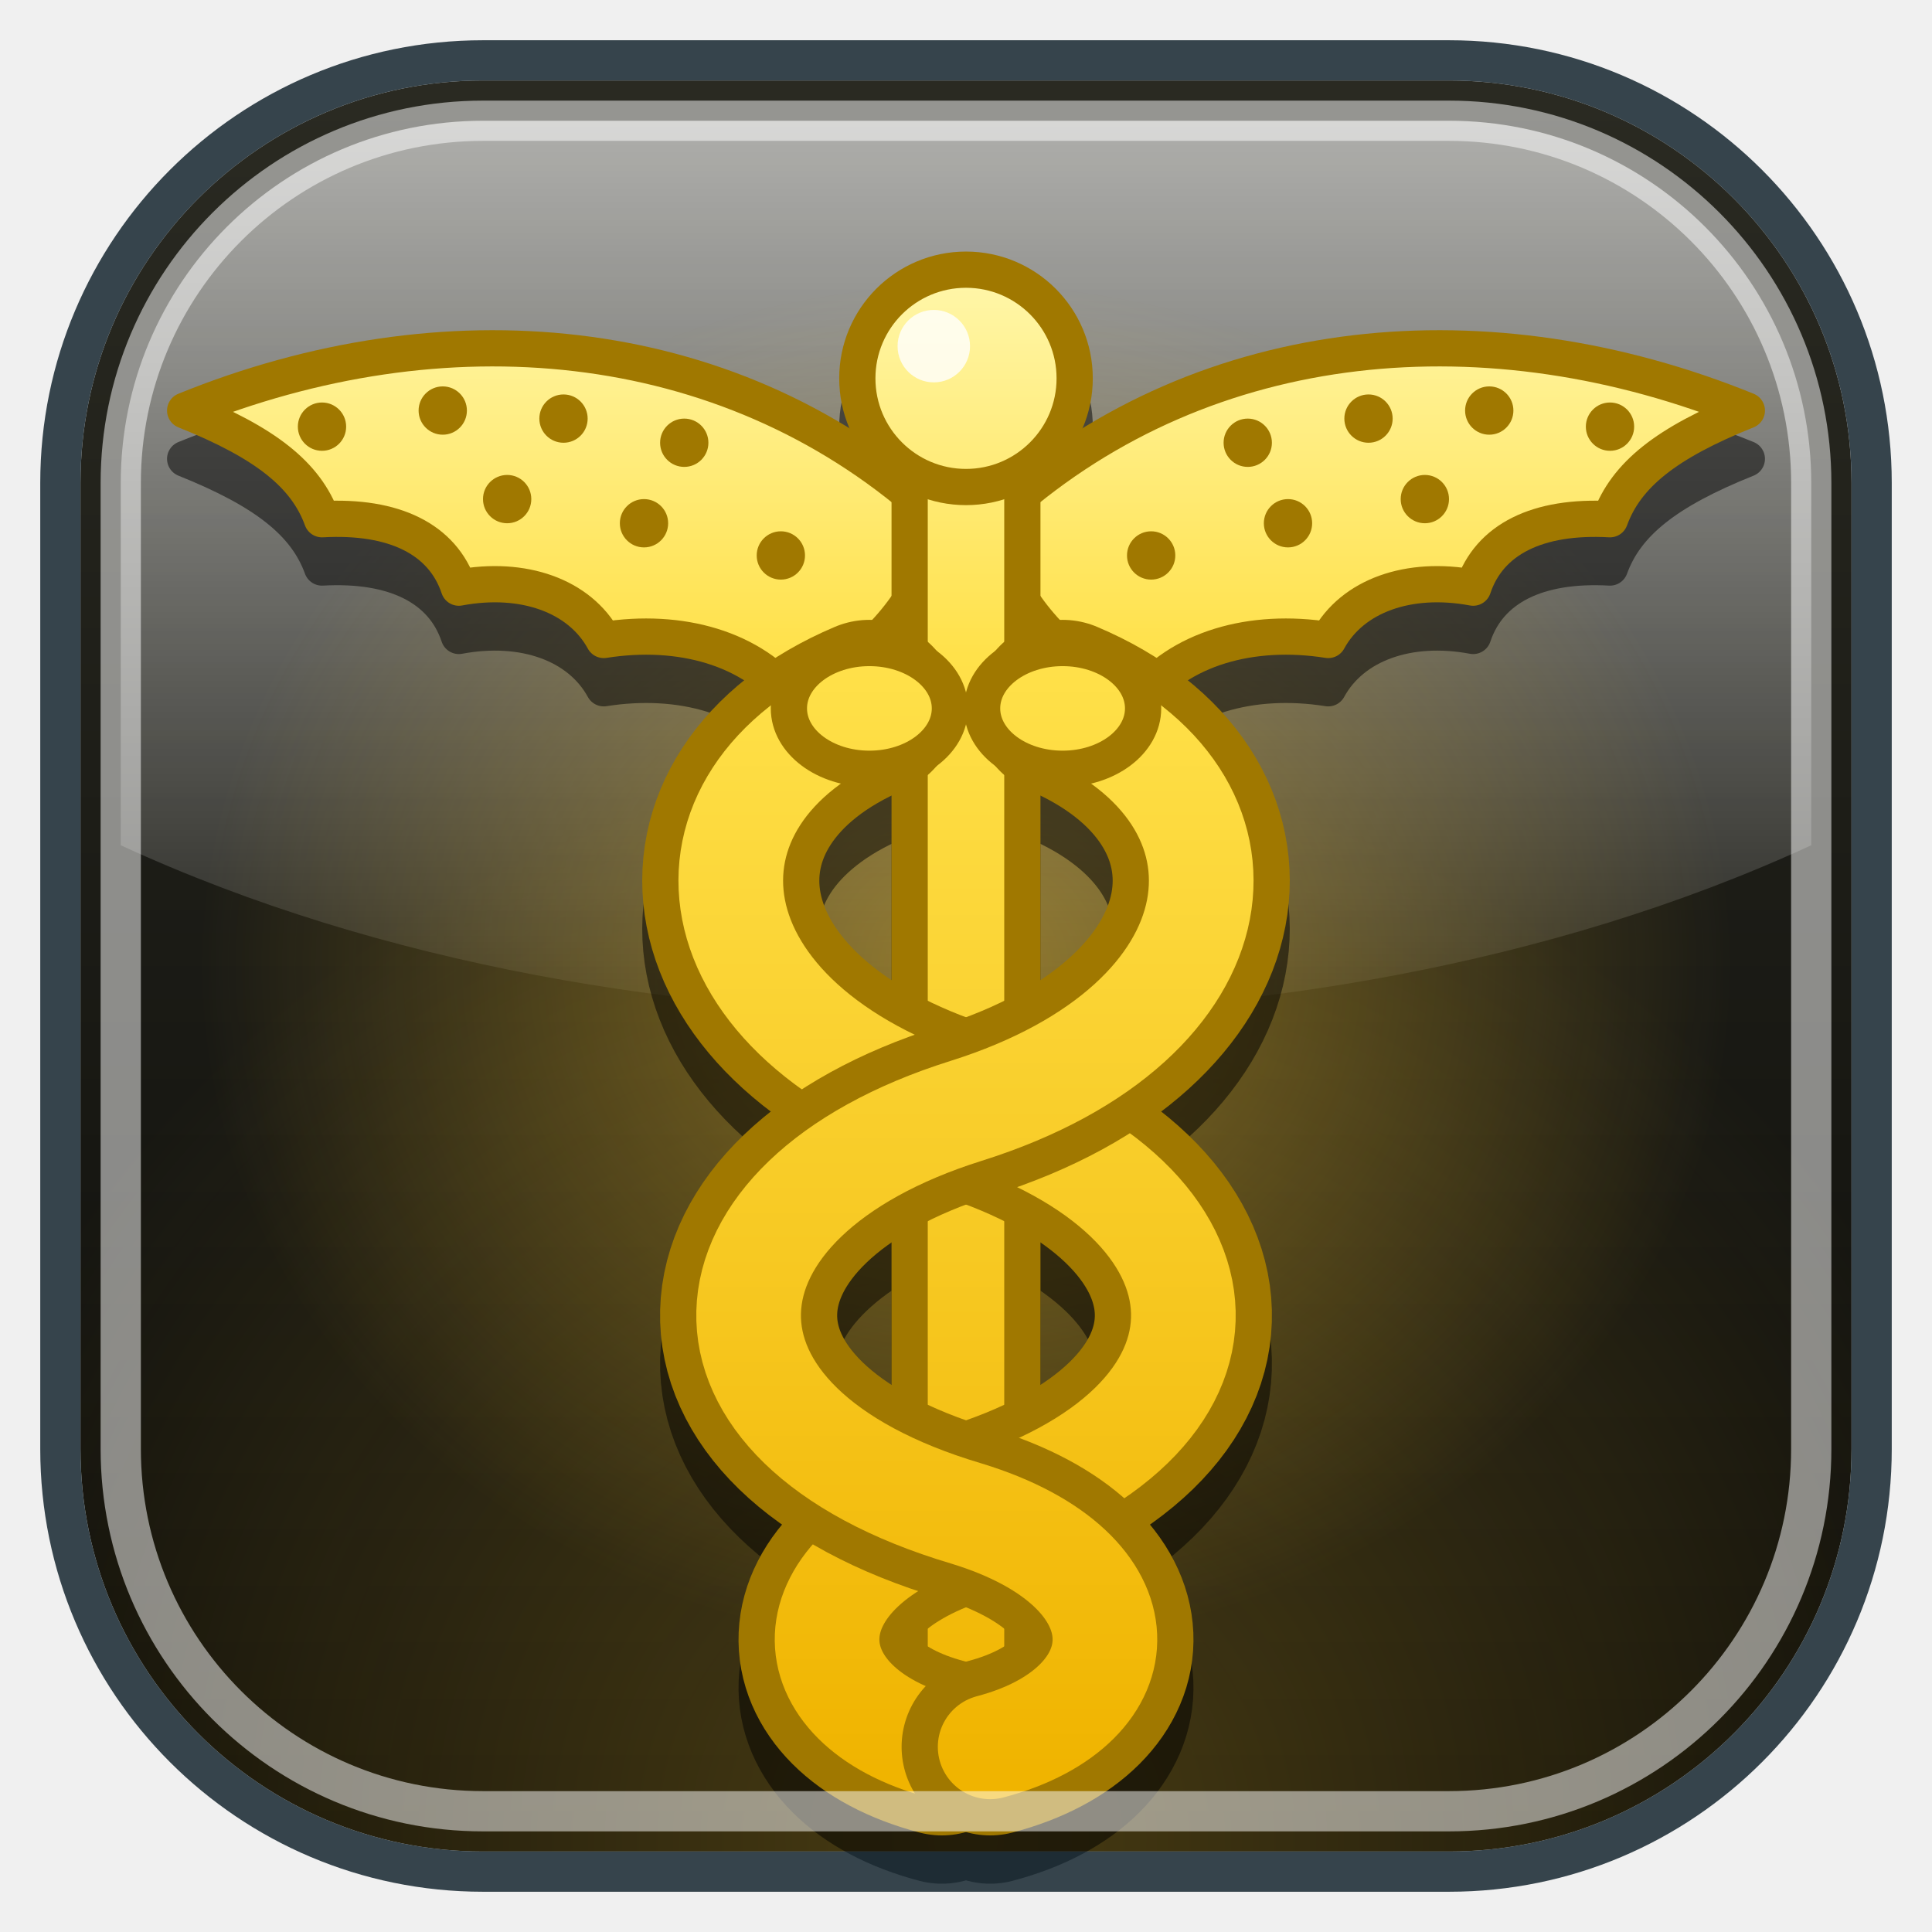
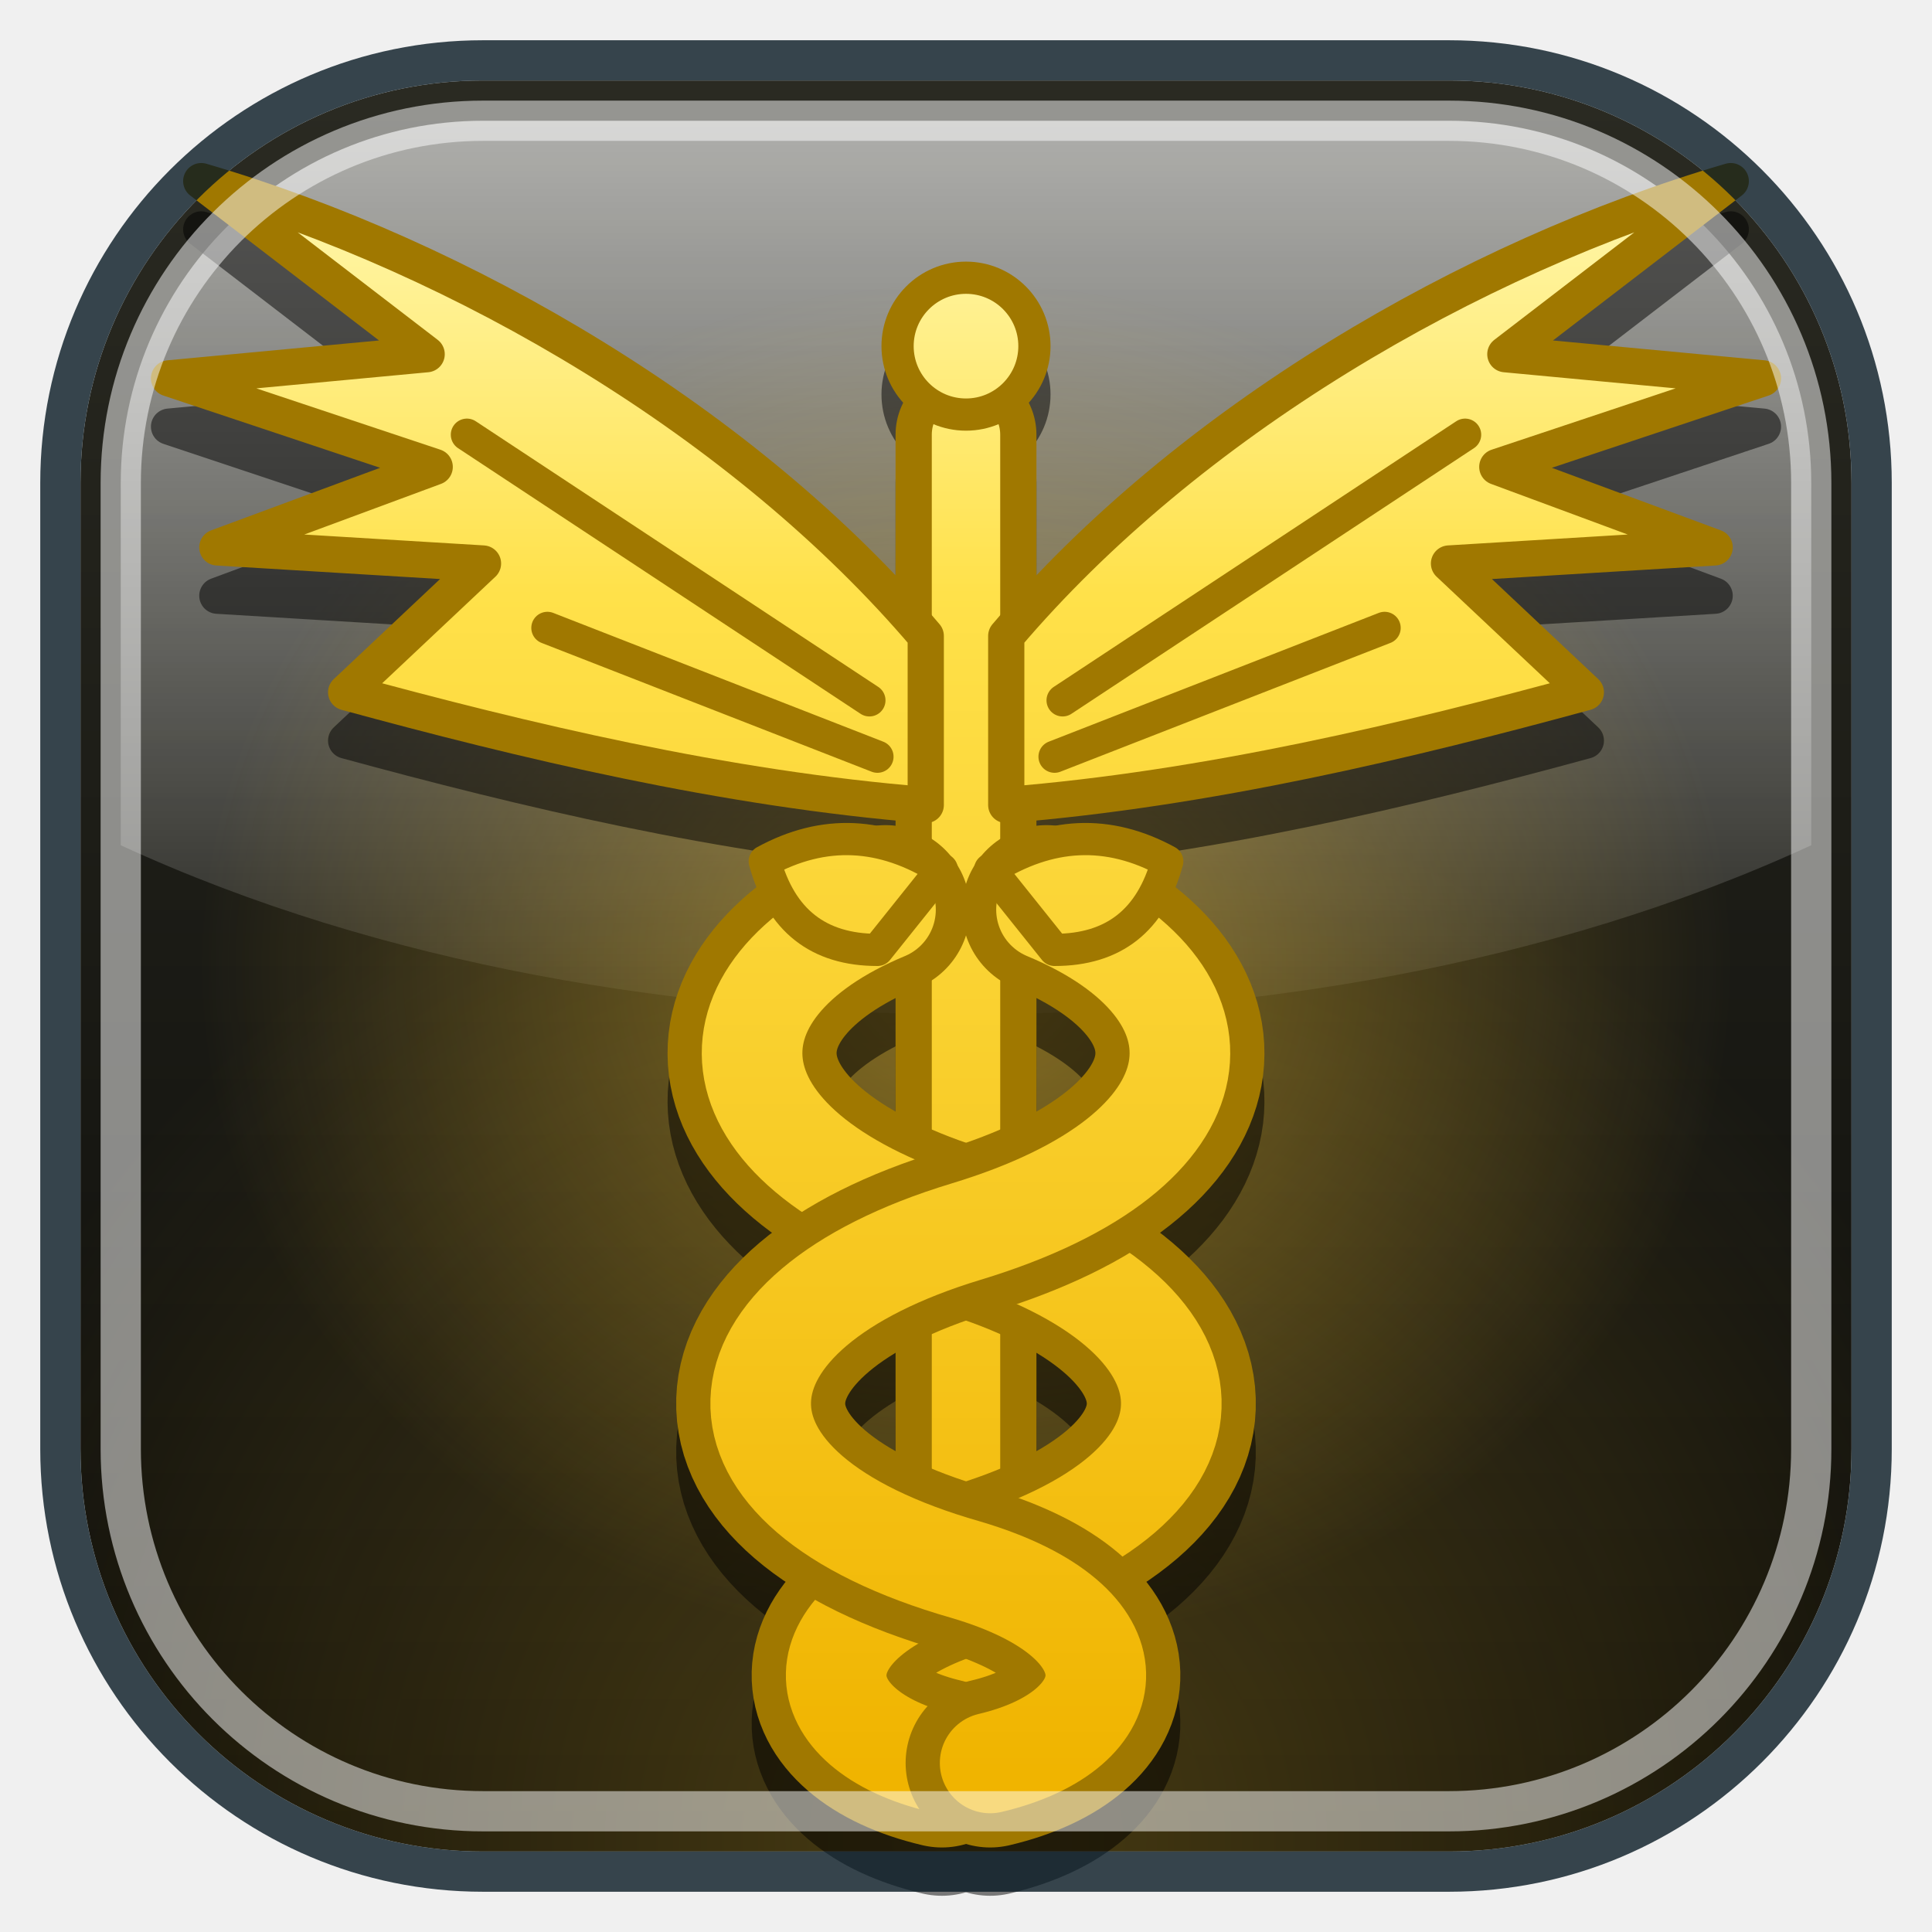
<svg xmlns="http://www.w3.org/2000/svg" width="48" height="48" viewBox="0 0 48 48">
  <defs>
    <linearGradient id="hermes-body" x1="0" y1="0" x2="0" y2="1">
      <stop offset="0" stop-color="#2a2a22" />
      <stop offset="1" stop-color="#0b0b08" />
    </linearGradient>
    <radialGradient id="hermes-glow" cx=".5" cy="1" r=".62">
      <stop offset="0" stop-color="#ffcc33" stop-opacity=".25" />
      <stop offset="1" stop-color="#ffcc33" stop-opacity="0" />
    </radialGradient>
    <linearGradient id="hermes-gloss" x1="0" y1="0" x2="0" y2="1">
      <stop offset="0" stop-color="#fff" stop-opacity=".62" />
      <stop offset="1" stop-color="#fff" stop-opacity=".06" />
    </linearGradient>
-     <linearGradient id="hermes-gold" gradientUnits="userSpaceOnUse" x1="0" y1="7" x2="0" y2="44">
+     <linearGradient id="hermes-gold" gradientUnits="userSpaceOnUse" x1="0" y1="5" x2="0" y2="44">
      <stop offset="0" stop-color="#fff6a8" />
      <stop offset=".25" stop-color="#ffe14a" />
      <stop offset="1" stop-color="#f0b400" />
    </linearGradient>
    <radialGradient id="hermes-warm" cx=".5" cy=".5" r=".5">
      <stop offset="0" stop-color="#ffcc33" stop-opacity=".45" />
      <stop offset="1" stop-color="#ffcc33" stop-opacity="0" />
    </radialGradient>
  </defs>
  <rect x="2" y="2" width="44" height="44" rx="10" fill="url(#hermes-body)" />
  <rect x="2" y="2" width="44" height="44" rx="10" fill="url(#hermes-glow)" />
  <path d="M3 12a9 9 0 0 1 9-9h24a9 9 0 0 1 9 9v9c-6.5 3-14 4.2-21 4.2S9.5 24 3 21z" fill="url(#hermes-gloss)" />
  <ellipse cx="24" cy="24" rx="19" ry="17" fill="url(#hermes-warm)" />
  <g transform="translate(0 1.2)" opacity=".5">
+     <rect x="22.7" y="9.5" width="2.6" height="35" rx="1.3" fill="#000" stroke="#000" stroke-width=".9" />
    <g fill="#000" stroke="#000" stroke-width=".9" stroke-linejoin="round">
-       <path d="M23 12.6C18 8.2 11 7.6 4.6 10.2C6.6 11 7.6 11.8 8 12.9C9.8 12.8 11 13.4 11.4 14.6C13 14.3 14.4 14.8 15 15.9C16.9 15.6 18.7 16.1 19.7 17.4C21.3 16.6 22.5 15.4 23 14.2Z" />
-       <path d="M23 12.6C18 8.2 11 7.6 4.6 10.2C6.6 11 7.6 11.8 8 12.9C9.8 12.8 11 13.4 11.4 14.6C13 14.3 14.4 14.8 15 15.9C16.9 15.6 18.7 16.1 19.7 17.4C21.3 16.6 22.5 15.4 23 14.2Z" transform="translate(48 0) scale(-1 1)" />
+       <path d="M23 15.8C18.5 10.5 11.5 6.4 5 4.5L10.6 8.8L4.2 9.4L10.8 11.6L5.4 13.6L12 14L8.6 17.2C13 18.4 18 19.6 23 20Z" />
+       <path d="M23 15.8C18.5 10.5 11.5 6.4 5 4.5L10.6 8.8L4.2 9.4L10.8 11.6L5.4 13.6L12 14L8.6 17.2C13 18.4 18 19.6 23 20Z" transform="translate(48 0) scale(-1 1)" />
    </g>
-     <rect x="22.6" y="9" width="2.8" height="35.5" rx="1.4" fill="#000" stroke="#000" stroke-width=".9" />
-     <circle cx="24" cy="9.4" r="2.7" fill="#000" stroke="#000" stroke-width=".9" />
+     <circle cx="24" cy="8.6" r="1.7" fill="#000" stroke="#000" stroke-width=".8" />
    <g transform="translate(48 0) scale(-1 1)">
-       <path d="M26.4 17.6C31.6 19.8 31 25.4 24 27.6C17 29.8 16.6 35.4 24 37.6C28.6 39 28.4 42.4 24.6 43.4" fill="none" stroke="#000" stroke-width="4.4" stroke-linecap="round" />
-       <path d="M26.4 17.6C31.6 19.8 31 25.4 24 27.6C17 29.8 16.6 35.4 24 37.6C28.6 39 28.4 42.4 24.6 43.4" fill="none" stroke="#000" stroke-width="2.6" stroke-linecap="round" />
-       <ellipse cx="26.4" cy="17.6" rx="2" ry="1.5" fill="#000" stroke="#000" stroke-width=".9" />
+       <path d="M26 22.6C30.8 24.6 30.6 28.6 24 30.6C17.4 32.6 17 37 24 39C28.4 40.3 28 43 24.6 43.8" fill="none" stroke="#000" stroke-width="4.2" stroke-linecap="round" />
+       <path d="M26 22.6C30.8 24.6 30.6 28.6 24 30.6C17.4 32.6 17 37 24 39C28.4 40.3 28 43 24.6 43.8" fill="none" stroke="#000" stroke-width="2.5" stroke-linecap="round" />
+       <path d="M24.6 21.6Q26.8 20.2 29 21.4Q28.4 23.6 26.2 23.6Z" fill="#000" stroke="#000" stroke-width=".8" stroke-linejoin="round" />
    </g>
    <g>
-       <path d="M26.4 17.6C31.6 19.8 31 25.4 24 27.6C17 29.8 16.6 35.4 24 37.6C28.6 39 28.4 42.4 24.6 43.4" fill="none" stroke="#000" stroke-width="4.4" stroke-linecap="round" />
-       <path d="M26.4 17.6C31.6 19.8 31 25.4 24 27.6C17 29.8 16.6 35.4 24 37.6C28.6 39 28.4 42.4 24.6 43.4" fill="none" stroke="#000" stroke-width="2.6" stroke-linecap="round" />
-       <ellipse cx="26.4" cy="17.6" rx="2" ry="1.5" fill="#000" stroke="#000" stroke-width=".9" />
+       <path d="M26 22.6C30.8 24.6 30.6 28.6 24 30.6C17.4 32.6 17 37 24 39C28.4 40.3 28 43 24.6 43.8" fill="none" stroke="#000" stroke-width="4.2" stroke-linecap="round" />
+       <path d="M26 22.6C30.8 24.6 30.6 28.6 24 30.6C17.4 32.6 17 37 24 39C28.4 40.3 28 43 24.6 43.8" fill="none" stroke="#000" stroke-width="2.5" stroke-linecap="round" />
+       <path d="M24.6 21.6Q26.8 20.2 29 21.4Q28.4 23.6 26.2 23.6Z" fill="#000" stroke="#000" stroke-width=".8" stroke-linejoin="round" />
    </g>
  </g>
+   <rect x="22.7" y="9.5" width="2.6" height="35" rx="1.3" fill="url(#hermes-gold)" stroke="#a07800" stroke-width=".9" />
  <g fill="url(#hermes-gold)" stroke="#a07800" stroke-width=".9" stroke-linejoin="round">
-     <path d="M23 12.6C18 8.2 11 7.6 4.6 10.2C6.6 11 7.6 11.8 8 12.9C9.8 12.8 11 13.4 11.4 14.6C13 14.3 14.4 14.8 15 15.9C16.9 15.6 18.7 16.1 19.7 17.4C21.3 16.6 22.5 15.4 23 14.2Z" />
-     <path d="M23 12.6C18 8.2 11 7.6 4.6 10.2C6.6 11 7.6 11.8 8 12.9C9.8 12.8 11 13.4 11.4 14.6C13 14.3 14.4 14.8 15 15.9C16.9 15.6 18.7 16.1 19.7 17.4C21.3 16.6 22.5 15.4 23 14.2Z" transform="translate(48 0) scale(-1 1)" />
+     <path d="M23 15.8C18.5 10.5 11.5 6.4 5 4.5L10.6 8.8L4.2 9.4L10.8 11.6L5.4 13.6L12 14L8.6 17.2C13 18.4 18 19.6 23 20Z" />
+     <path d="M23 15.8C18.5 10.5 11.5 6.4 5 4.5L10.6 8.8L4.2 9.4L10.8 11.6L5.4 13.6L12 14L8.6 17.2C13 18.4 18 19.6 23 20Z" transform="translate(48 0) scale(-1 1)" />
  </g>
-   <rect x="22.6" y="9" width="2.8" height="35.5" rx="1.4" fill="url(#hermes-gold)" stroke="#a07800" stroke-width=".9" />
-   <circle cx="24" cy="9.4" r="2.7" fill="url(#hermes-gold)" stroke="#a07800" stroke-width=".9" />
+   <g fill="none" stroke="#a07800" stroke-width=".8" stroke-linecap="round">
+     <path d="M21.6 17.4L11.6 10.8M21.8 18.8L13.6 15.6" />
+     <path d="M21.6 17.4L11.6 10.8M21.8 18.8L13.6 15.6" transform="translate(48 0) scale(-1 1)" />
+   </g>
+   <circle cx="24" cy="8.6" r="1.7" fill="url(#hermes-gold)" stroke="#a07800" stroke-width=".8" />
  <g transform="translate(48 0) scale(-1 1)">
-     <path d="M26.4 17.6C31.6 19.8 31 25.4 24 27.6C17 29.8 16.6 35.4 24 37.6C28.6 39 28.4 42.4 24.6 43.4" fill="none" stroke="#a07800" stroke-width="4.4" stroke-linecap="round" />
-     <path d="M26.4 17.6C31.6 19.8 31 25.4 24 27.6C17 29.8 16.6 35.4 24 37.6C28.6 39 28.4 42.4 24.6 43.4" fill="none" stroke="url(#hermes-gold)" stroke-width="2.6" stroke-linecap="round" />
-     <ellipse cx="26.4" cy="17.6" rx="2" ry="1.5" fill="url(#hermes-gold)" stroke="#a07800" stroke-width=".9" />
+     <path d="M26 22.6C30.8 24.6 30.6 28.6 24 30.6C17.4 32.6 17 37 24 39C28.4 40.3 28 43 24.6 43.8" fill="none" stroke="#a07800" stroke-width="4.2" stroke-linecap="round" />
+     <path d="M26 22.6C30.8 24.6 30.6 28.6 24 30.6C17.4 32.6 17 37 24 39C28.4 40.3 28 43 24.6 43.8" fill="none" stroke="url(#hermes-gold)" stroke-width="2.5" stroke-linecap="round" />
+     <path d="M24.6 21.6Q26.8 20.2 29 21.4Q28.4 23.6 26.2 23.6Z" fill="url(#hermes-gold)" stroke="#a07800" stroke-width=".8" stroke-linejoin="round" />
  </g>
  <g>
-     <path d="M26.4 17.6C31.6 19.8 31 25.4 24 27.6C17 29.8 16.6 35.4 24 37.6C28.6 39 28.4 42.4 24.6 43.4" fill="none" stroke="#a07800" stroke-width="4.4" stroke-linecap="round" />
-     <path d="M26.4 17.6C31.6 19.8 31 25.4 24 27.6C17 29.8 16.6 35.4 24 37.6C28.6 39 28.4 42.4 24.6 43.4" fill="none" stroke="url(#hermes-gold)" stroke-width="2.6" stroke-linecap="round" />
-     <ellipse cx="26.4" cy="17.6" rx="2" ry="1.5" fill="url(#hermes-gold)" stroke="#a07800" stroke-width=".9" />
+     <path d="M26 22.6C30.8 24.6 30.6 28.6 24 30.6C17.4 32.6 17 37 24 39C28.4 40.3 28 43 24.6 43.8" fill="none" stroke="#a07800" stroke-width="4.2" stroke-linecap="round" />
+     <path d="M26 22.6C30.8 24.6 30.6 28.6 24 30.6C17.4 32.6 17 37 24 39C28.4 40.3 28 43 24.6 43.8" fill="none" stroke="url(#hermes-gold)" stroke-width="2.5" stroke-linecap="round" />
+     <path d="M24.6 21.6Q26.8 20.2 29 21.4Q28.4 23.6 26.2 23.6Z" fill="url(#hermes-gold)" stroke="#a07800" stroke-width=".8" stroke-linejoin="round" />
  </g>
-   <circle cx="8" cy="10.6" r=".6" fill="#a07800" />
-   <circle cx="40" cy="10.6" r=".6" fill="#a07800" />
-   <circle cx="11" cy="10.2" r=".6" fill="#a07800" />
-   <circle cx="37" cy="10.2" r=".6" fill="#a07800" />
-   <circle cx="14" cy="10.4" r=".6" fill="#a07800" />
-   <circle cx="34" cy="10.4" r=".6" fill="#a07800" />
-   <circle cx="17" cy="11" r=".6" fill="#a07800" />
-   <circle cx="31" cy="11" r=".6" fill="#a07800" />
-   <circle cx="12.6" cy="12.4" r=".6" fill="#a07800" />
-   <circle cx="35.4" cy="12.4" r=".6" fill="#a07800" />
-   <circle cx="16" cy="13" r=".6" fill="#a07800" />
-   <circle cx="32" cy="13" r=".6" fill="#a07800" />
-   <circle cx="19.4" cy="13.8" r=".6" fill="#a07800" />
-   <circle cx="28.6" cy="13.8" r=".6" fill="#a07800" />
-   <circle cx="23.2" cy="8.6" r=".9" fill="#fff" fill-opacity=".8" />
  <rect x="3" y="3" width="42" height="42" rx="9" fill="none" stroke="#fff" stroke-opacity=".5" />
  <rect x="1.5" y="1.5" width="45" height="45" rx="10.5" fill="none" stroke="#081a24" stroke-opacity=".8" />
</svg>
